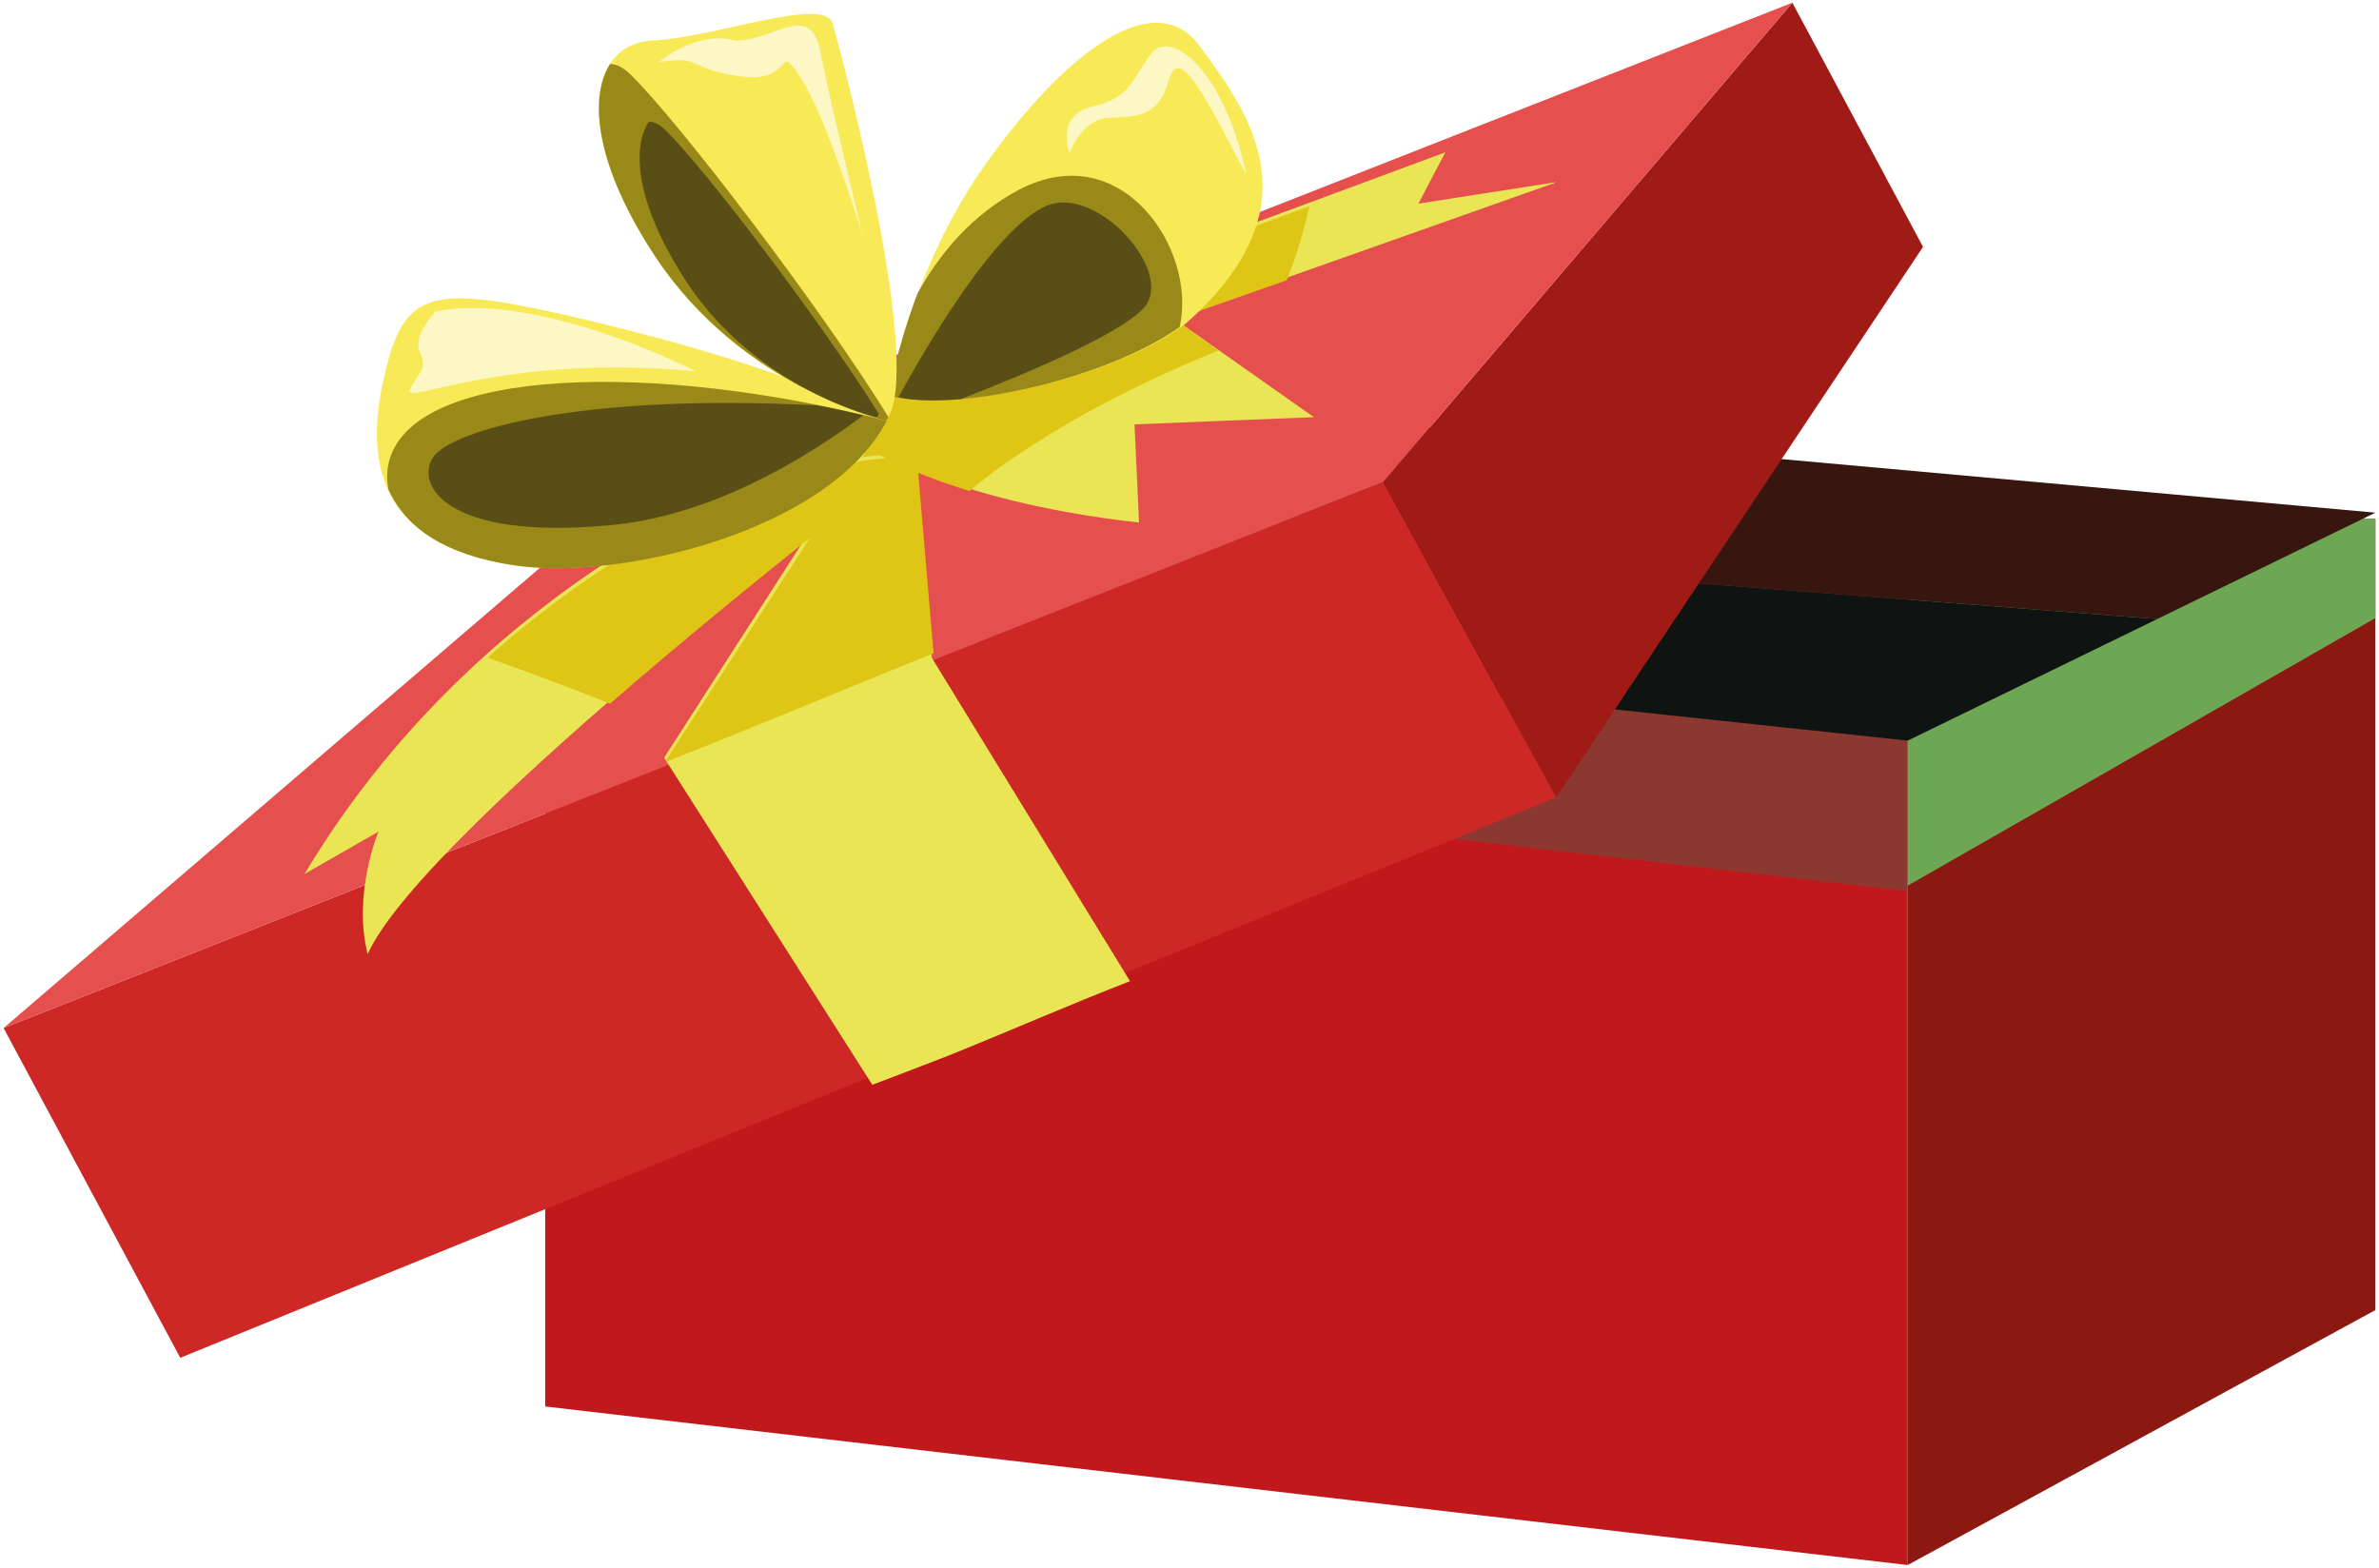
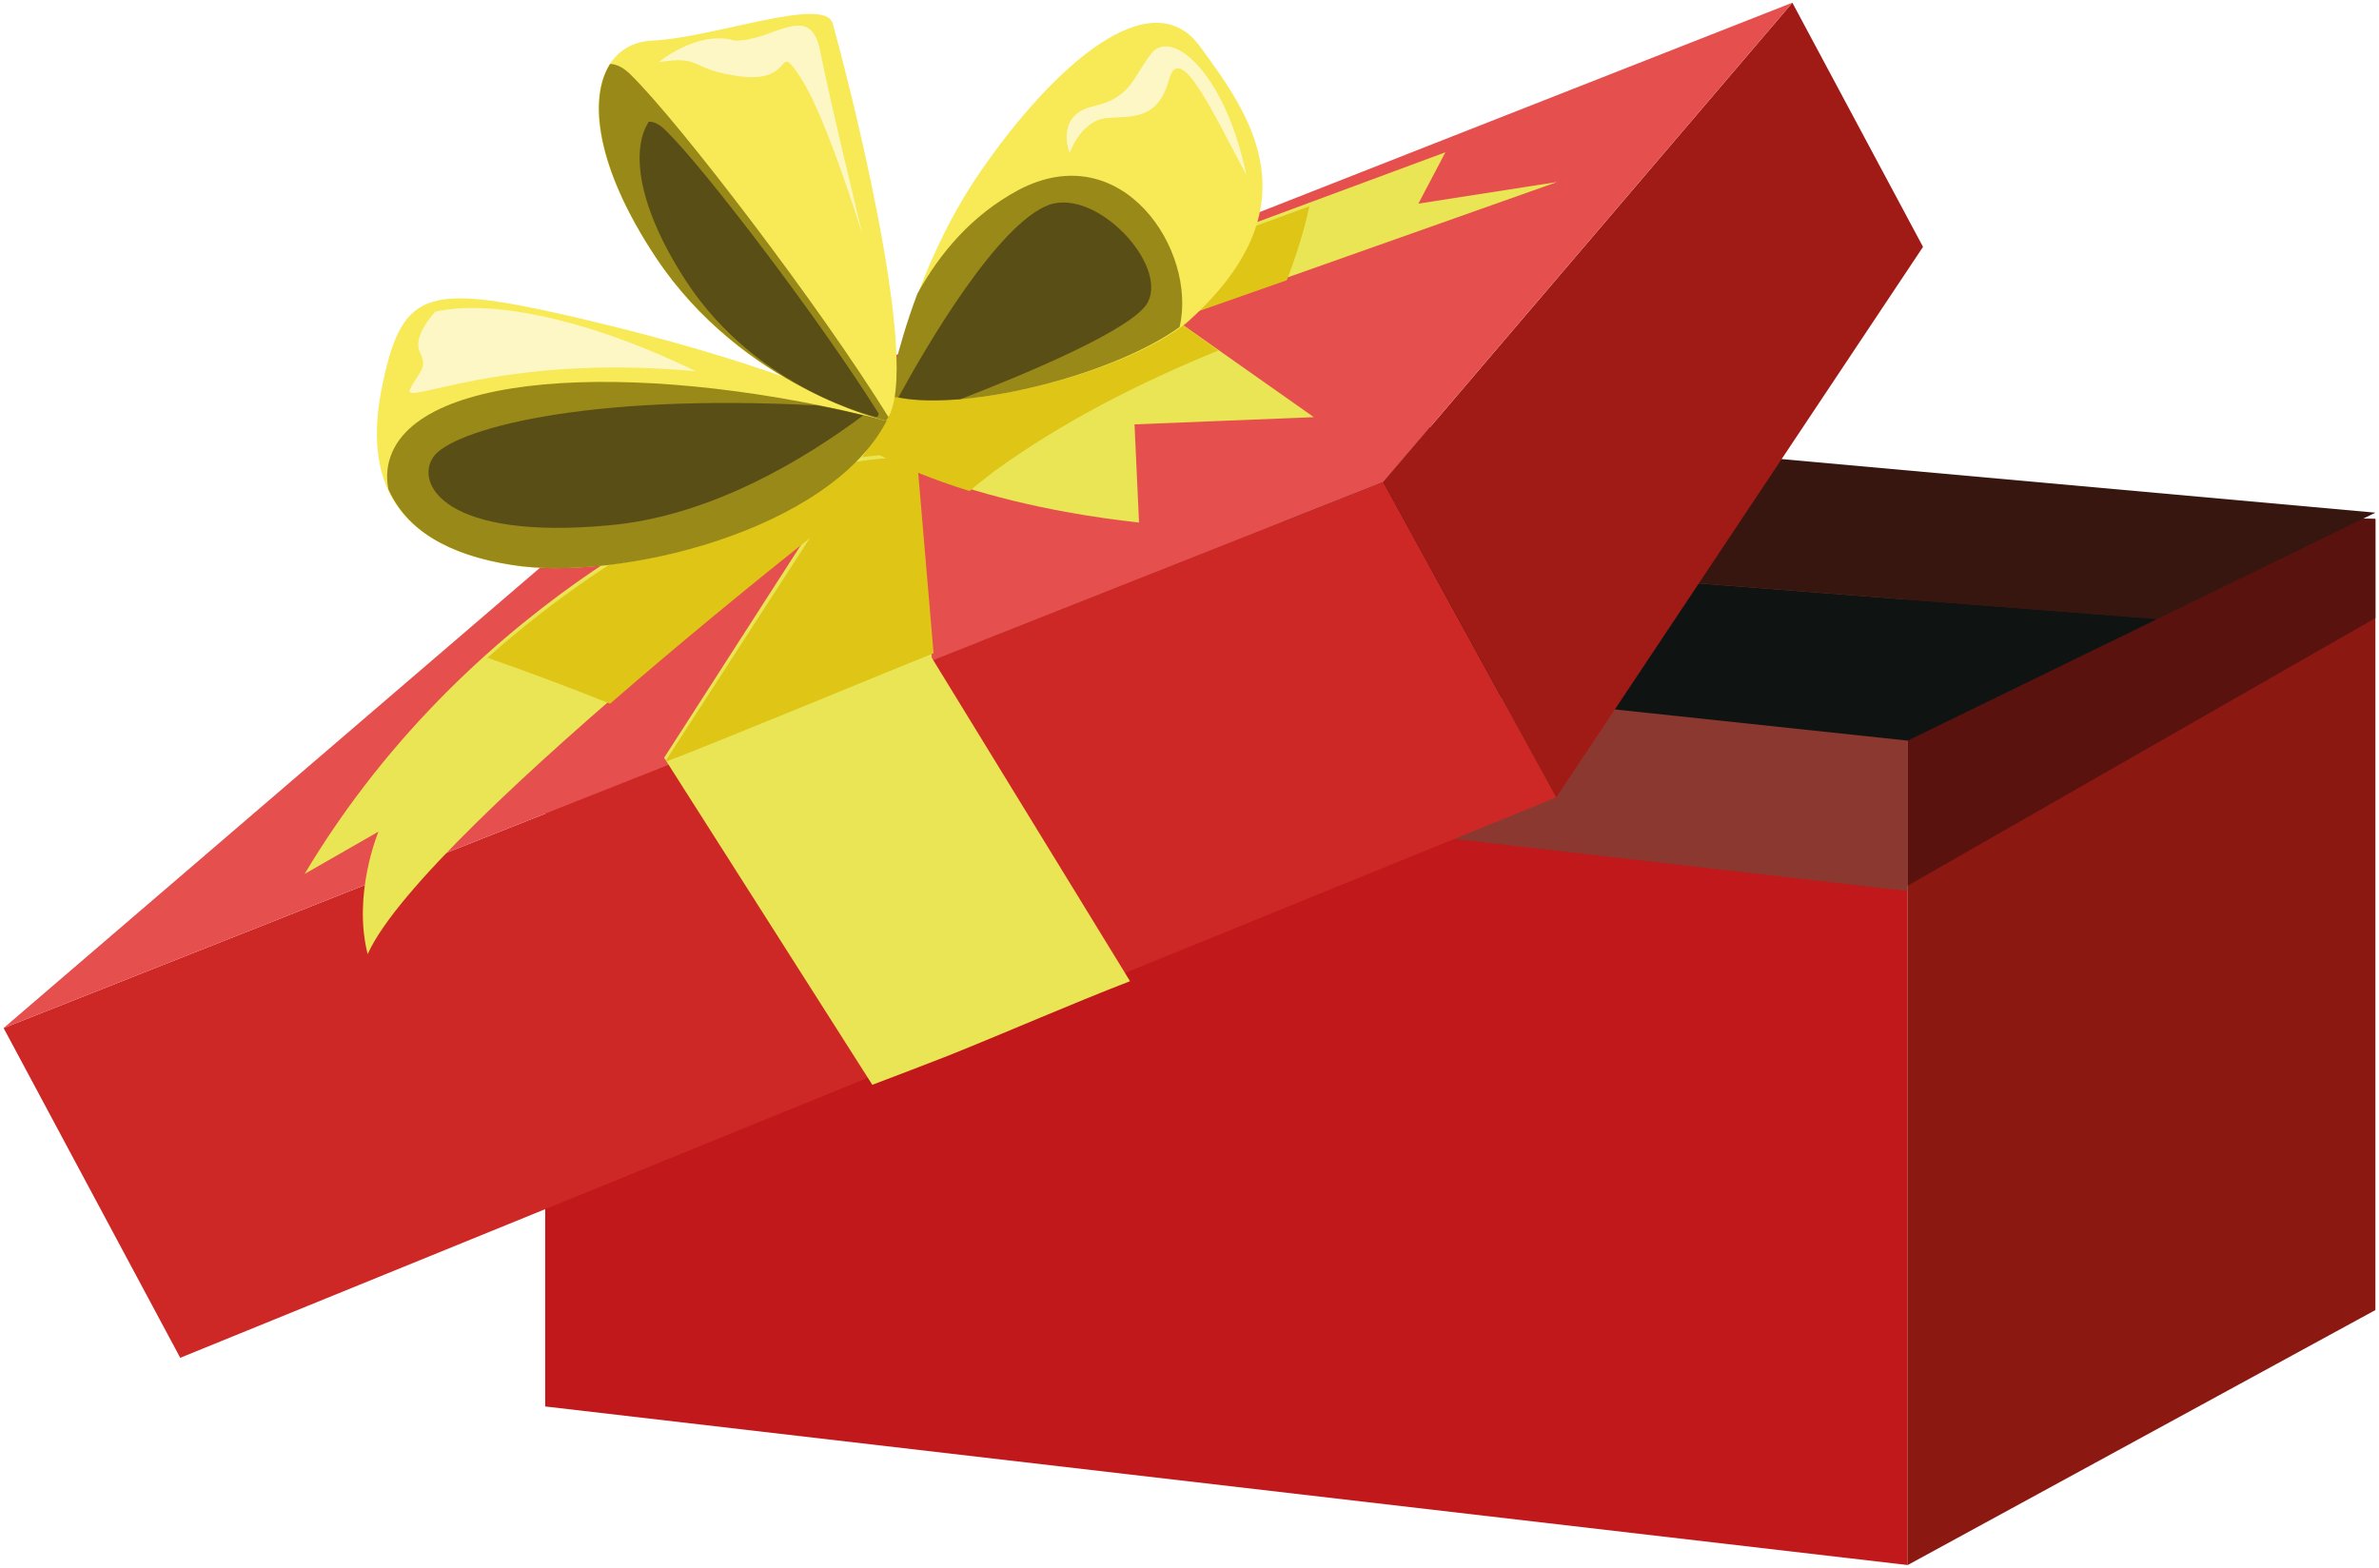
<svg xmlns="http://www.w3.org/2000/svg" version="1.1" id="Слой_1" x="0px" y="0px" viewBox="0 0 264 174" style="enable-background:new 0 0 264 174;" xml:space="preserve">
  <style type="text/css">
	.st0{fill:#C0181B;}
- 	.st1{opacity:0.41;fill:#3D694F;}
+ 	.st1{opacity:0.41;fill:#3D694F;enable-background:new    ;}
	.st2{fill:#8C1812;}
- 	.st3{fill:#6EA754;}
+ 	.st3{fill:#5A120F;}
	.st4{fill:#0F1413;}
	.st5{fill:#36160F;}
	.st6{fill:#CD2825;}
	.st7{fill:#A01A16;}
	.st8{fill:#E54F4E;}
	.st9{fill:#E9E555;}
	.st10{fill:#DEC516;}
	.st11{fill:#F7EA56;}
	.st12{fill:#998919;}
	.st13{fill:#5A4E17;}
	.st14{fill:#FDF7C5;}
</style>
  <g>
    <polygon class="st0" points="60.5,66.3 60.5,156.1 211.7,173.7 211.7,55.9  " />
    <g>
      <polygon class="st1" points="211.7,55.9 60.5,66.3 60.5,81.5 211.7,98.9   " />
    </g>
    <polygon class="st2" points="211.7,55.9 211.7,173.7 263.6,145.4 263.6,57.6  " />
    <g>
      <polygon class="st3" points="263.6,57.6 211.7,55.9 211.7,98.3 263.6,68.6   " />
    </g>
    <polygon class="st4" points="239.4,68.7 142.8,61.2 113.1,71.7 211.7,82.2  " />
    <polygon class="st5" points="263.6,56.9 140.6,45.8 142.8,61.2 239.4,68.7  " />
    <polygon class="st2" points="59.6,65.9 113.1,71.7 142.8,61.2 140.6,45.8  " />
    <g>
      <polygon class="st6" points="0.4,114.1 20,150.7 172.7,88.5 153.5,53.5   " />
      <polygon class="st7" points="172.7,88.5 213.4,27.4 198.9,0.3 153.5,53.5   " />
      <polygon class="st8" points="0.4,114.1 153.5,53.5 198.9,0.3 77.3,48.1   " />
-       <path class="st9" d="M105.4,117.1c6.7-2.7,13.3-5.6,20-8.2l-22-35.9l-2.4-27.9l-3,1.2L73.7,84.1l23.1,36.3    C99.7,119.3,102.6,118.2,105.4,117.1z" />
+       <path class="st9" d="M105.4,117.1c6.7-2.7,13.3-5.6,20-8.2l-22-35.9L101,45.1l-3,1.2L73.7,84.1l23.1,36.3    C99.7,119.3,102.6,118.2,105.4,117.1z" />
      <path class="st10" d="M83.5,80.7c6.7-2.7,13.4-5.5,20.1-8.2l-2.3-27l-3,1.2L73.9,84.4l0.1,0.1C77.1,83.3,80.3,82,83.5,80.7z" />
-       <path class="st9" d="M83.7,53.6c0,0-30.8,11.4-49.9,43.4c8.2-4.7,8.2-4.7,8.2-4.7s-2.9,6.9-1.2,13.6c6.3-14.1,60.2-55.3,60.2-55.3    S97.5,49.4,83.7,53.6z" />
+       <path class="st9" d="M83.7,53.6c0,0-30.8,11.4-49.9,43.4c8.2-4.7,8.2-4.7,8.2-4.7s-2.9,6.9-1.2,13.6C47.1,91.8,101,50.6,101,50.6    S97.5,49.4,83.7,53.6z" />
      <path class="st10" d="M67.7,78.1C83.8,64.1,101,51,101,51s-3.4-1.2-17.2,3c0,0-14.4,5.4-29.7,19C58.7,74.6,63.2,76.3,67.7,78.1z" />
      <path class="st9" d="M95.1,48.9c0,0,9.7,6.7,31.3,9.1l-0.5-10.9l19.9-0.8l-18.6-13.1C127.2,33.2,94.7,36.7,95.1,48.9z" />
      <path class="st10" d="M107.6,54.5c0.8-0.7,1.7-1.4,2.6-2.1c7.7-5.6,16.2-9.9,25-13.5l-7.7-5.5c0,0-32.5,3.6-32.2,15.7    C95.3,49.2,99.2,51.9,107.6,54.5z" />
      <polygon class="st9" points="125.9,36.8 172.8,20.2 157.4,22.6 160.4,16.9 129.1,28.5   " />
-       <path class="st10" d="M145.3,22.9l-16.1,5.9l-3.2,8.2l16.8-5.9C143.8,28.5,144.7,25.7,145.3,22.9z" />
-       <path class="st11" d="M98.7,43.9c0,0,2.1-13.3,10.2-25C117,7.2,127.8-2.3,133.2,5.2c5.4,7.4,13.1,17.7-1.6,30.7    C124.3,41.6,106.4,46,98.7,43.9z" />
+       <path class="st10" d="M145.3,22.9l-16.1,5.9L126,37l16.8-5.9C143.8,28.5,144.7,25.7,145.3,22.9z" />
+       <path class="st11" d="M98.7,43.9c0,0,2.1-13.3,10.2-25s18.9-21.2,24.3-13.7c5.4,7.4,13.1,17.7-1.6,30.7    C124.3,41.6,106.4,46,98.7,43.9z" />
      <g>
        <path class="st12" d="M113,21.1c-5.2,2.8-8.7,7-11.2,11.5c-2.4,6.4-3.2,11.3-3.2,11.3c7.6,2.1,24.7-2.1,32.3-7.6     C132.9,27.8,124.5,15,113,21.1z" />
      </g>
      <g>
        <path class="st13" d="M127.4,33.5c2.1-4.2-5.6-12.5-10.9-10.8c-5.7,2-13.7,15.7-16.8,21.4c1.9,0.4,4.3,0.4,6.9,0.2     C114.1,41.4,126,36.4,127.4,33.5z" />
      </g>
-       <path class="st11" d="M98.3,46.7c0,0-9.3-5.7-35.4-11.7c-15.9-3.6-18.4-2.7-20.6,8.4C40.2,54.5,45,60.8,56.7,62.7    S91.9,58.9,98.3,46.7z" />
+       <path class="st11" d="M98.3,46.7c0,0-9.3-5.7-35.4-11.7c-15.9-3.6-18.4-2.7-20.6,8.4C40.2,54.5,45,60.8,56.7,62.7    C68.4,64.6,91.9,58.9,98.3,46.7z" />
      <g>
        <path class="st12" d="M43.2,51.1c-0.3,1.1-0.3,2.2-0.1,3.2c2,4.5,6.6,7.3,13.7,8.4c11.7,1.9,35.2-3.7,41.6-16     C72.7,40.1,46.1,40.7,43.2,51.1z" />
      </g>
      <g>
        <path class="st13" d="M48.1,50.7c-2.1,3,1.3,9.3,19.5,7.6c11.4-1,21.9-7.5,28.2-12.2c-1.7-0.4-3.4-0.8-5.1-1.1     C64.4,43.6,50.1,47.8,48.1,50.7z" />
      </g>
      <path class="st11" d="M98.3,46.7c0,0-15.9-3.6-25.5-18.1c-9.6-14.4-7.2-23.8-0.4-24.1c6.8-0.3,19.1-5,20-1.9S102.8,41.3,98.3,46.7    z" />
      <g>
-         <path class="st12" d="M67.7,7.1c-2.4,3.8-1.6,11.4,5.1,21.5c9.6,14.4,25.5,18.1,25.5,18.1c0.1-0.1,0.2-0.3,0.3-0.4     C91,34,75.4,13.6,70,8.3C69.2,7.5,68.4,7.1,67.7,7.1z" />
+         <path class="st12" d="M67.7,7.1c-2.4,3.8-1.6,11.4,5.1,21.5C82.4,43,98.3,46.7,98.3,46.7c0.1-0.1,0.2-0.3,0.3-0.4     C91,34,75.4,13.6,70,8.3C69.2,7.5,68.4,7.1,67.7,7.1z" />
      </g>
      <g>
        <path class="st13" d="M72,13.5c-2,3.1-1.3,9.4,4.2,17.8c7.9,12,21.1,15,21.1,15c0.1-0.1,0.2-0.2,0.2-0.4     c-6.3-10.1-19.2-27.1-23.6-31.4C73.2,13.8,72.6,13.5,72,13.5z" />
      </g>
-       <path class="st14" d="M73.1,6.9c0,0,4.3-3.6,8.4-2.4c4.1,0.2,8.4-4.5,9.5,1.1c1.1,5.6,4.7,20.4,4.7,20.4s-4-13-6.8-17.3    c-2.9-4.4-0.5,0.5-6.6-0.2C76.2,7.7,78.1,6.1,73.1,6.9z" />
+       <path class="st14" d="M73.1,6.9c0,0,4.3-3.6,8.4-2.4C85.6,4.7,89.9,0,91,5.6S95.7,26,95.7,26s-4-13-6.8-17.3    c-2.9-4.4-0.5,0.5-6.6-0.2C76.2,7.7,78.1,6.1,73.1,6.9z" />
      <path class="st14" d="M118.7,17c0,0-1.7-4.2,2.6-5.2c4.3-1,4.3-3.1,6.5-5.9c2.3-2.8,8.2,2.3,10.5,13.5c-4-7.5-7.4-14.9-8.6-10.5    c-1.2,4.4-4,4-6.9,4.2C119.9,13.4,118.7,17,118.7,17z" />
      <path class="st14" d="M48.3,34.6c0,0-2.6,2.7-1.7,4.5c0.9,1.8-0.1,2.1-1.1,4.1c-0.9,2,9.8-4,31.7-2C65.1,35.3,54.3,33.2,48.3,34.6    z" />
    </g>
  </g>
</svg>
